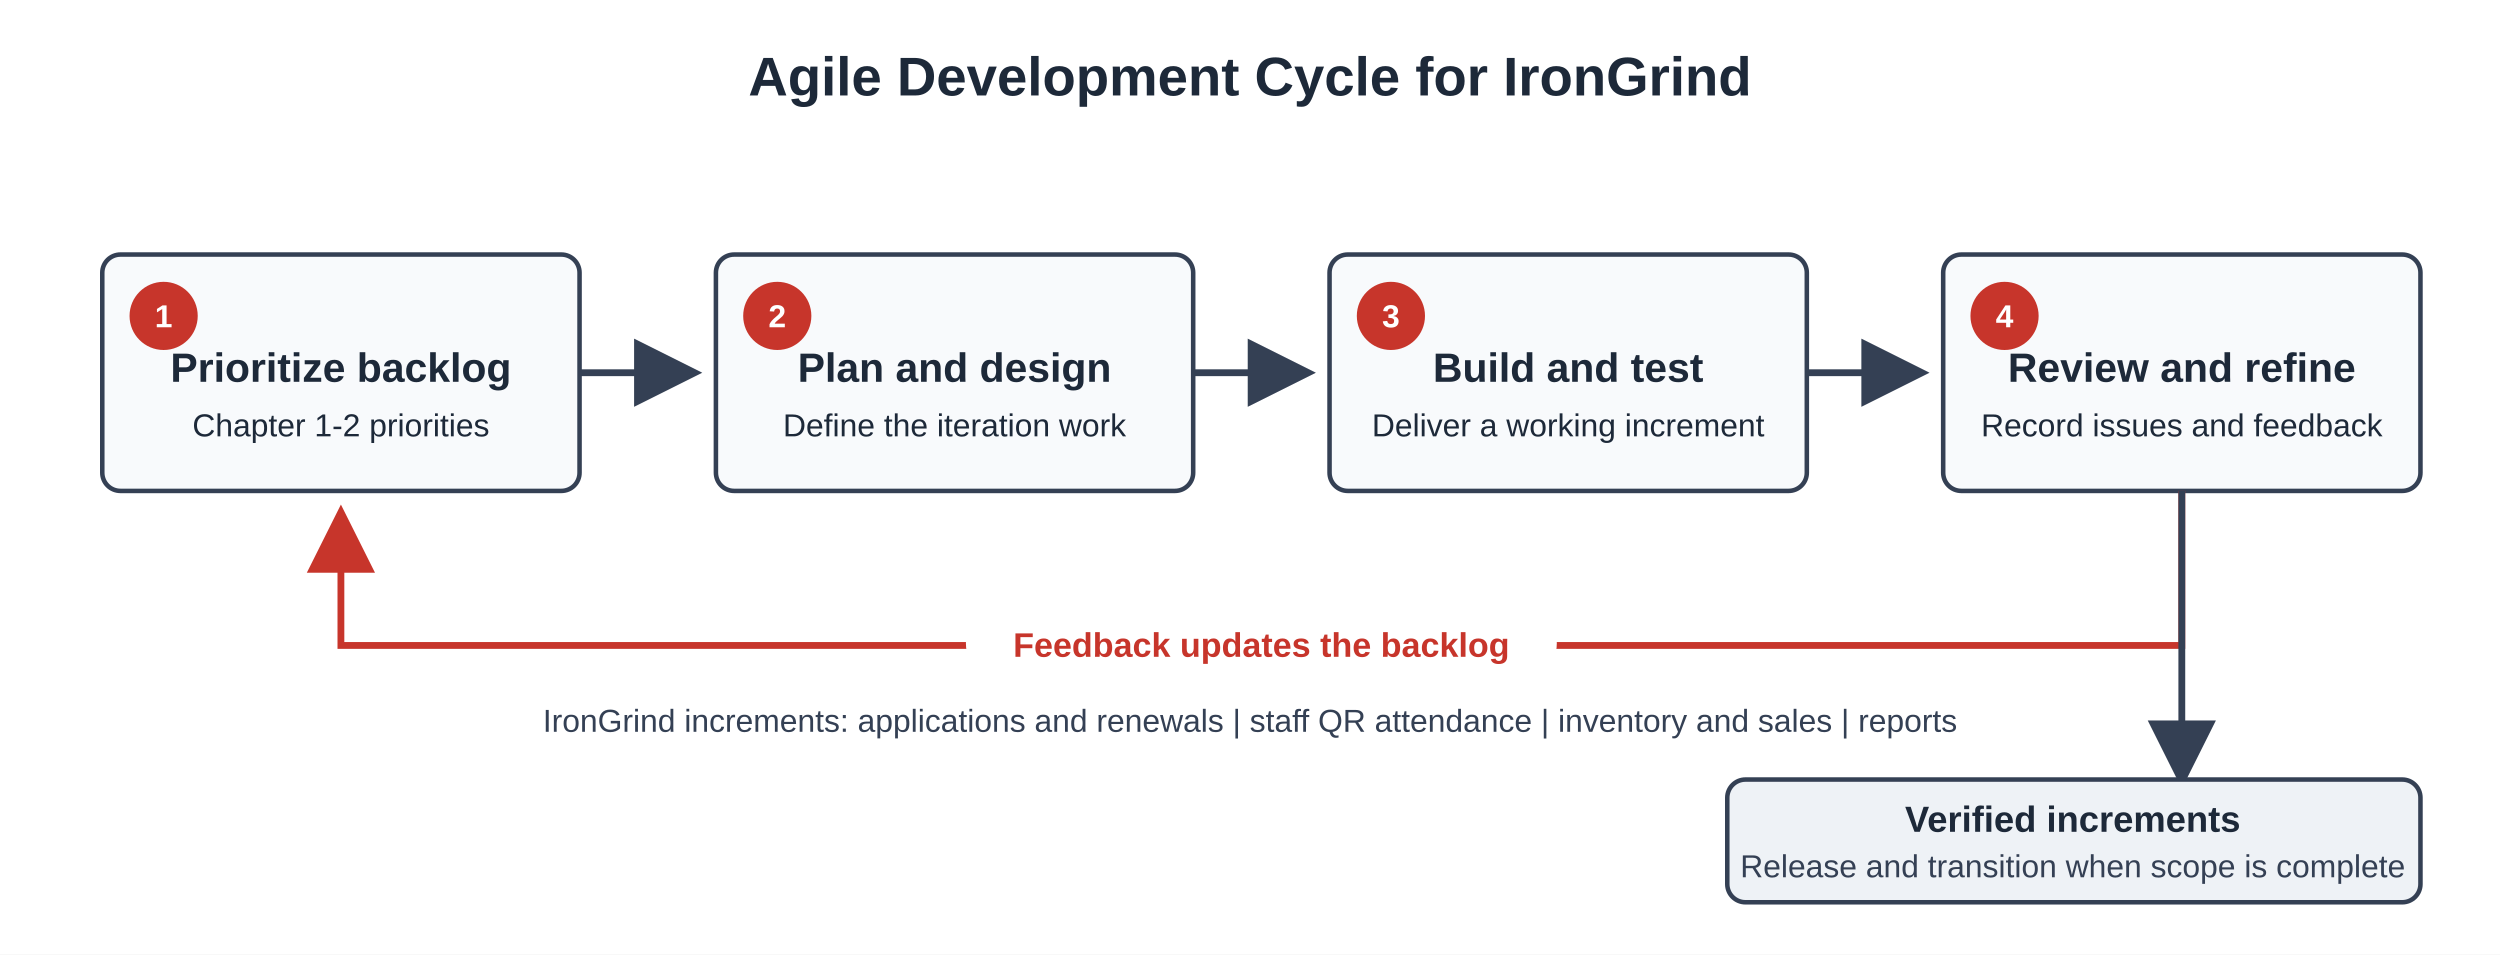
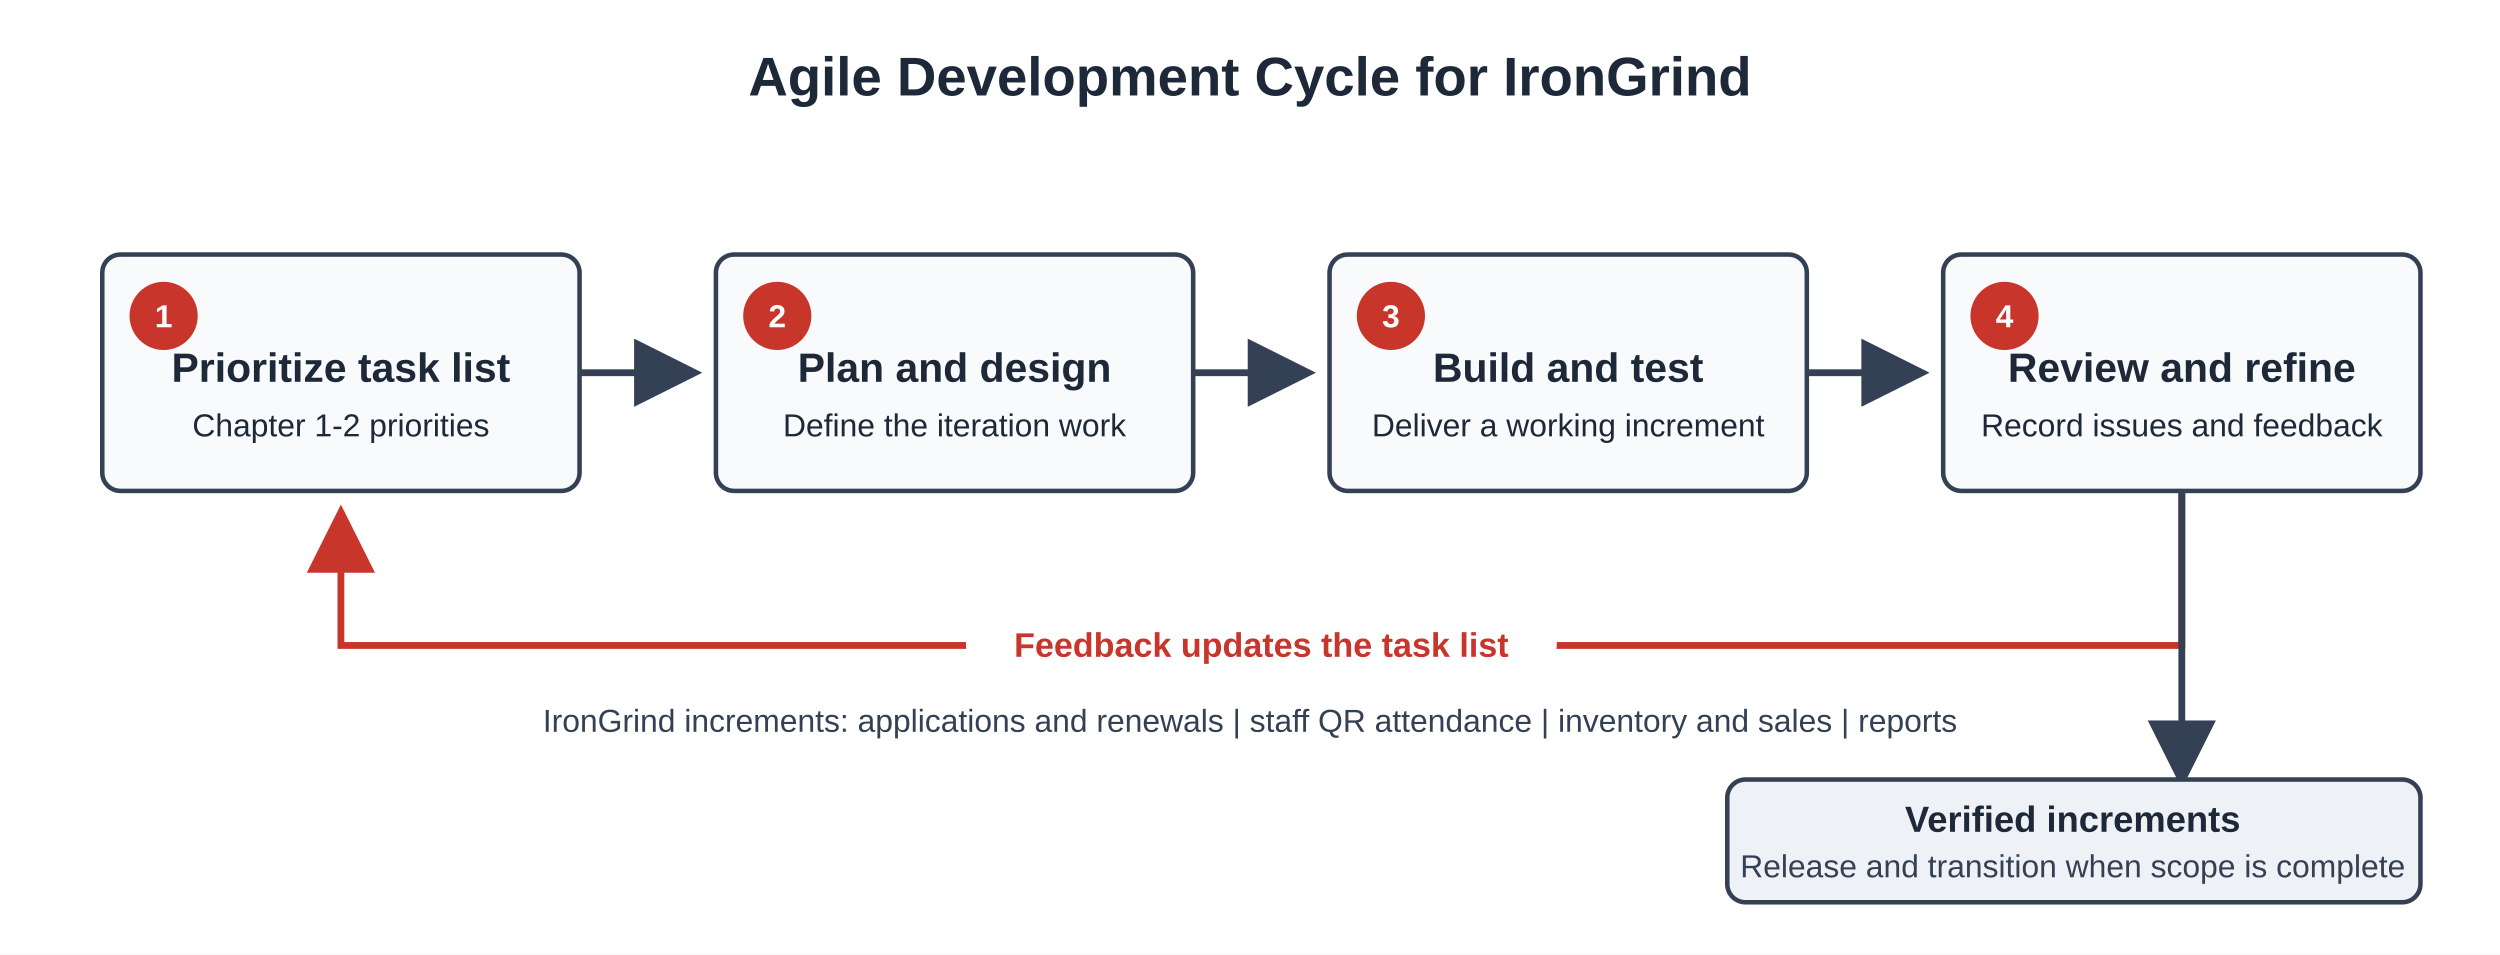
<svg xmlns="http://www.w3.org/2000/svg" width="880" height="336" viewBox="0 0 1100 420" role="img" aria-labelledby="title description">
  <defs>
    <marker id="arrow" markerWidth="10" markerHeight="10" refX="8" refY="5" orient="auto" markerUnits="strokeWidth">
      <path d="M0,0 L10,5 L0,10 z" fill="#344054" />
    </marker>
    <marker id="arrow-red" markerWidth="10" markerHeight="10" refX="8" refY="5" orient="auto" markerUnits="strokeWidth">
      <path d="M0,0 L10,5 L0,10 z" fill="#c7352b" />
    </marker>
  </defs>
  <rect width="1100" height="420" fill="#ffffff" />
  <text x="550" y="42" text-anchor="middle" font-family="Arial, sans-serif" font-size="24" font-weight="700" fill="#1d2939">Agile Development Cycle for IronGrind</text>
  <g fill="#f8fafc" stroke="#344054" stroke-width="2">
    <rect x="45" y="112" width="210" height="104" rx="8" />
    <rect x="315" y="112" width="210" height="104" rx="8" />
    <rect x="585" y="112" width="210" height="104" rx="8" />
    <rect x="855" y="112" width="210" height="104" rx="8" />
  </g>
  <g fill="#c7352b">
    <circle cx="72" cy="139" r="15" />
    <circle cx="342" cy="139" r="15" />
    <circle cx="612" cy="139" r="15" />
    <circle cx="882" cy="139" r="15" />
  </g>
  <g font-family="Arial, sans-serif" text-anchor="middle" fill="#1d2939">
    <text x="72" y="144" font-size="14" font-weight="700" fill="#ffffff">1</text>
    <text x="342" y="144" font-size="14" font-weight="700" fill="#ffffff">2</text>
    <text x="612" y="144" font-size="14" font-weight="700" fill="#ffffff">3</text>
    <text x="882" y="144" font-size="14" font-weight="700" fill="#ffffff">4</text>
-     <text x="150" y="168" font-size="18" font-weight="700">Prioritize backlog</text>
+     <text x="150" y="168" font-size="18" font-weight="700">Prioritize task list</text>
    <text x="150" y="192" font-size="14">Chapter 1-2 priorities</text>
    <text x="420" y="168" font-size="18" font-weight="700">Plan and design</text>
    <text x="420" y="192" font-size="14">Define the iteration work</text>
    <text x="690" y="168" font-size="18" font-weight="700">Build and test</text>
    <text x="690" y="192" font-size="14">Deliver a working increment</text>
    <text x="960" y="168" font-size="18" font-weight="700">Review and refine</text>
    <text x="960" y="192" font-size="14">Record issues and feedback</text>
  </g>
  <g fill="none" stroke="#344054" stroke-width="3" marker-end="url(#arrow)">
    <path d="M255 164 H303" />
    <path d="M525 164 H573" />
    <path d="M795 164 H843" />
  </g>
  <path d="M960 216 V284 H150 V228" fill="none" stroke="#c7352b" stroke-width="3" marker-end="url(#arrow-red)" />
  <rect x="425" y="264" width="260" height="38" rx="19" fill="#ffffff" />
-   <text x="555" y="289" text-anchor="middle" font-family="Arial, sans-serif" font-size="15" font-weight="700" fill="#c7352b">Feedback updates the backlog</text>
+   <text x="555" y="289" text-anchor="middle" font-family="Arial, sans-serif" font-size="15" font-weight="700" fill="#c7352b">Feedback updates the task list</text>
  <text x="550" y="322" text-anchor="middle" font-family="Arial, sans-serif" font-size="14" fill="#344054">IronGrind increments: applications and renewals | staff QR attendance | inventory and sales | reports</text>
  <path d="M960 216 V341" fill="none" stroke="#344054" stroke-width="3" marker-end="url(#arrow)" />
  <rect x="760" y="343" width="305" height="54" rx="8" fill="#eef2f6" stroke="#344054" stroke-width="2" />
  <text x="912" y="366" text-anchor="middle" font-family="Arial, sans-serif" font-size="16" font-weight="700" fill="#1d2939">Verified increments</text>
  <text x="912" y="386" text-anchor="middle" font-family="Arial, sans-serif" font-size="14" fill="#344054">Release and transition when scope is complete</text>
</svg>
